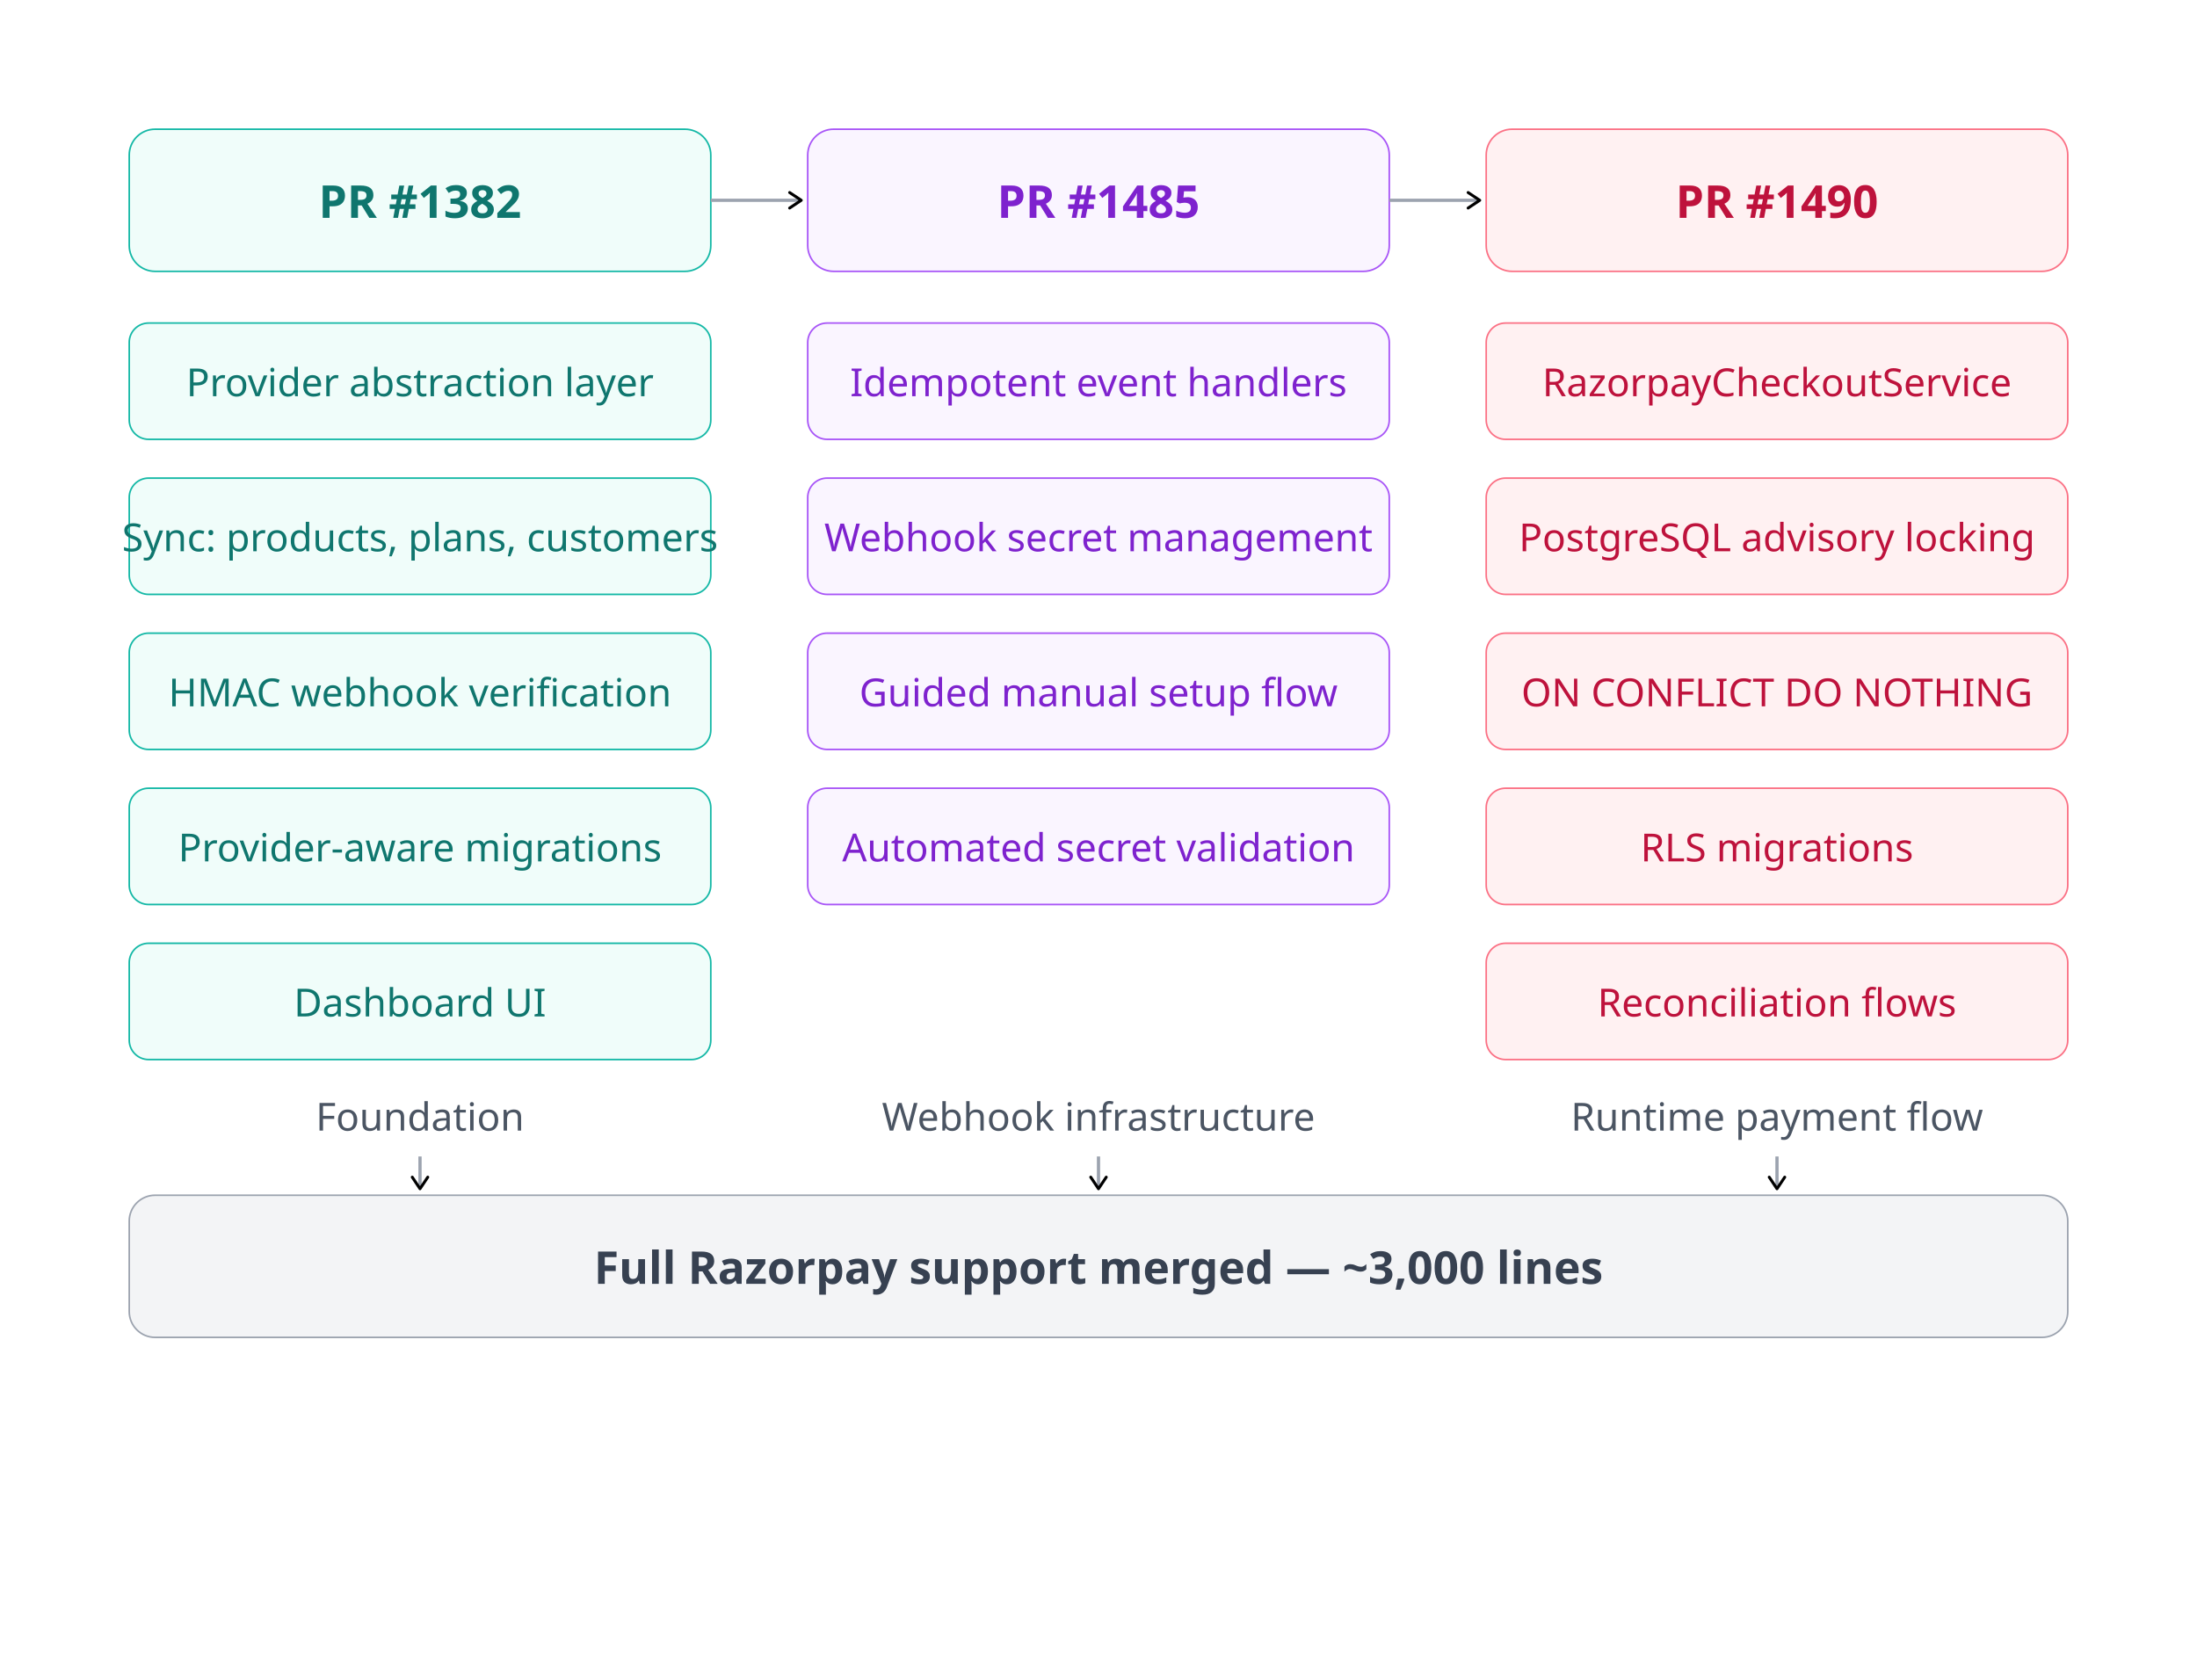
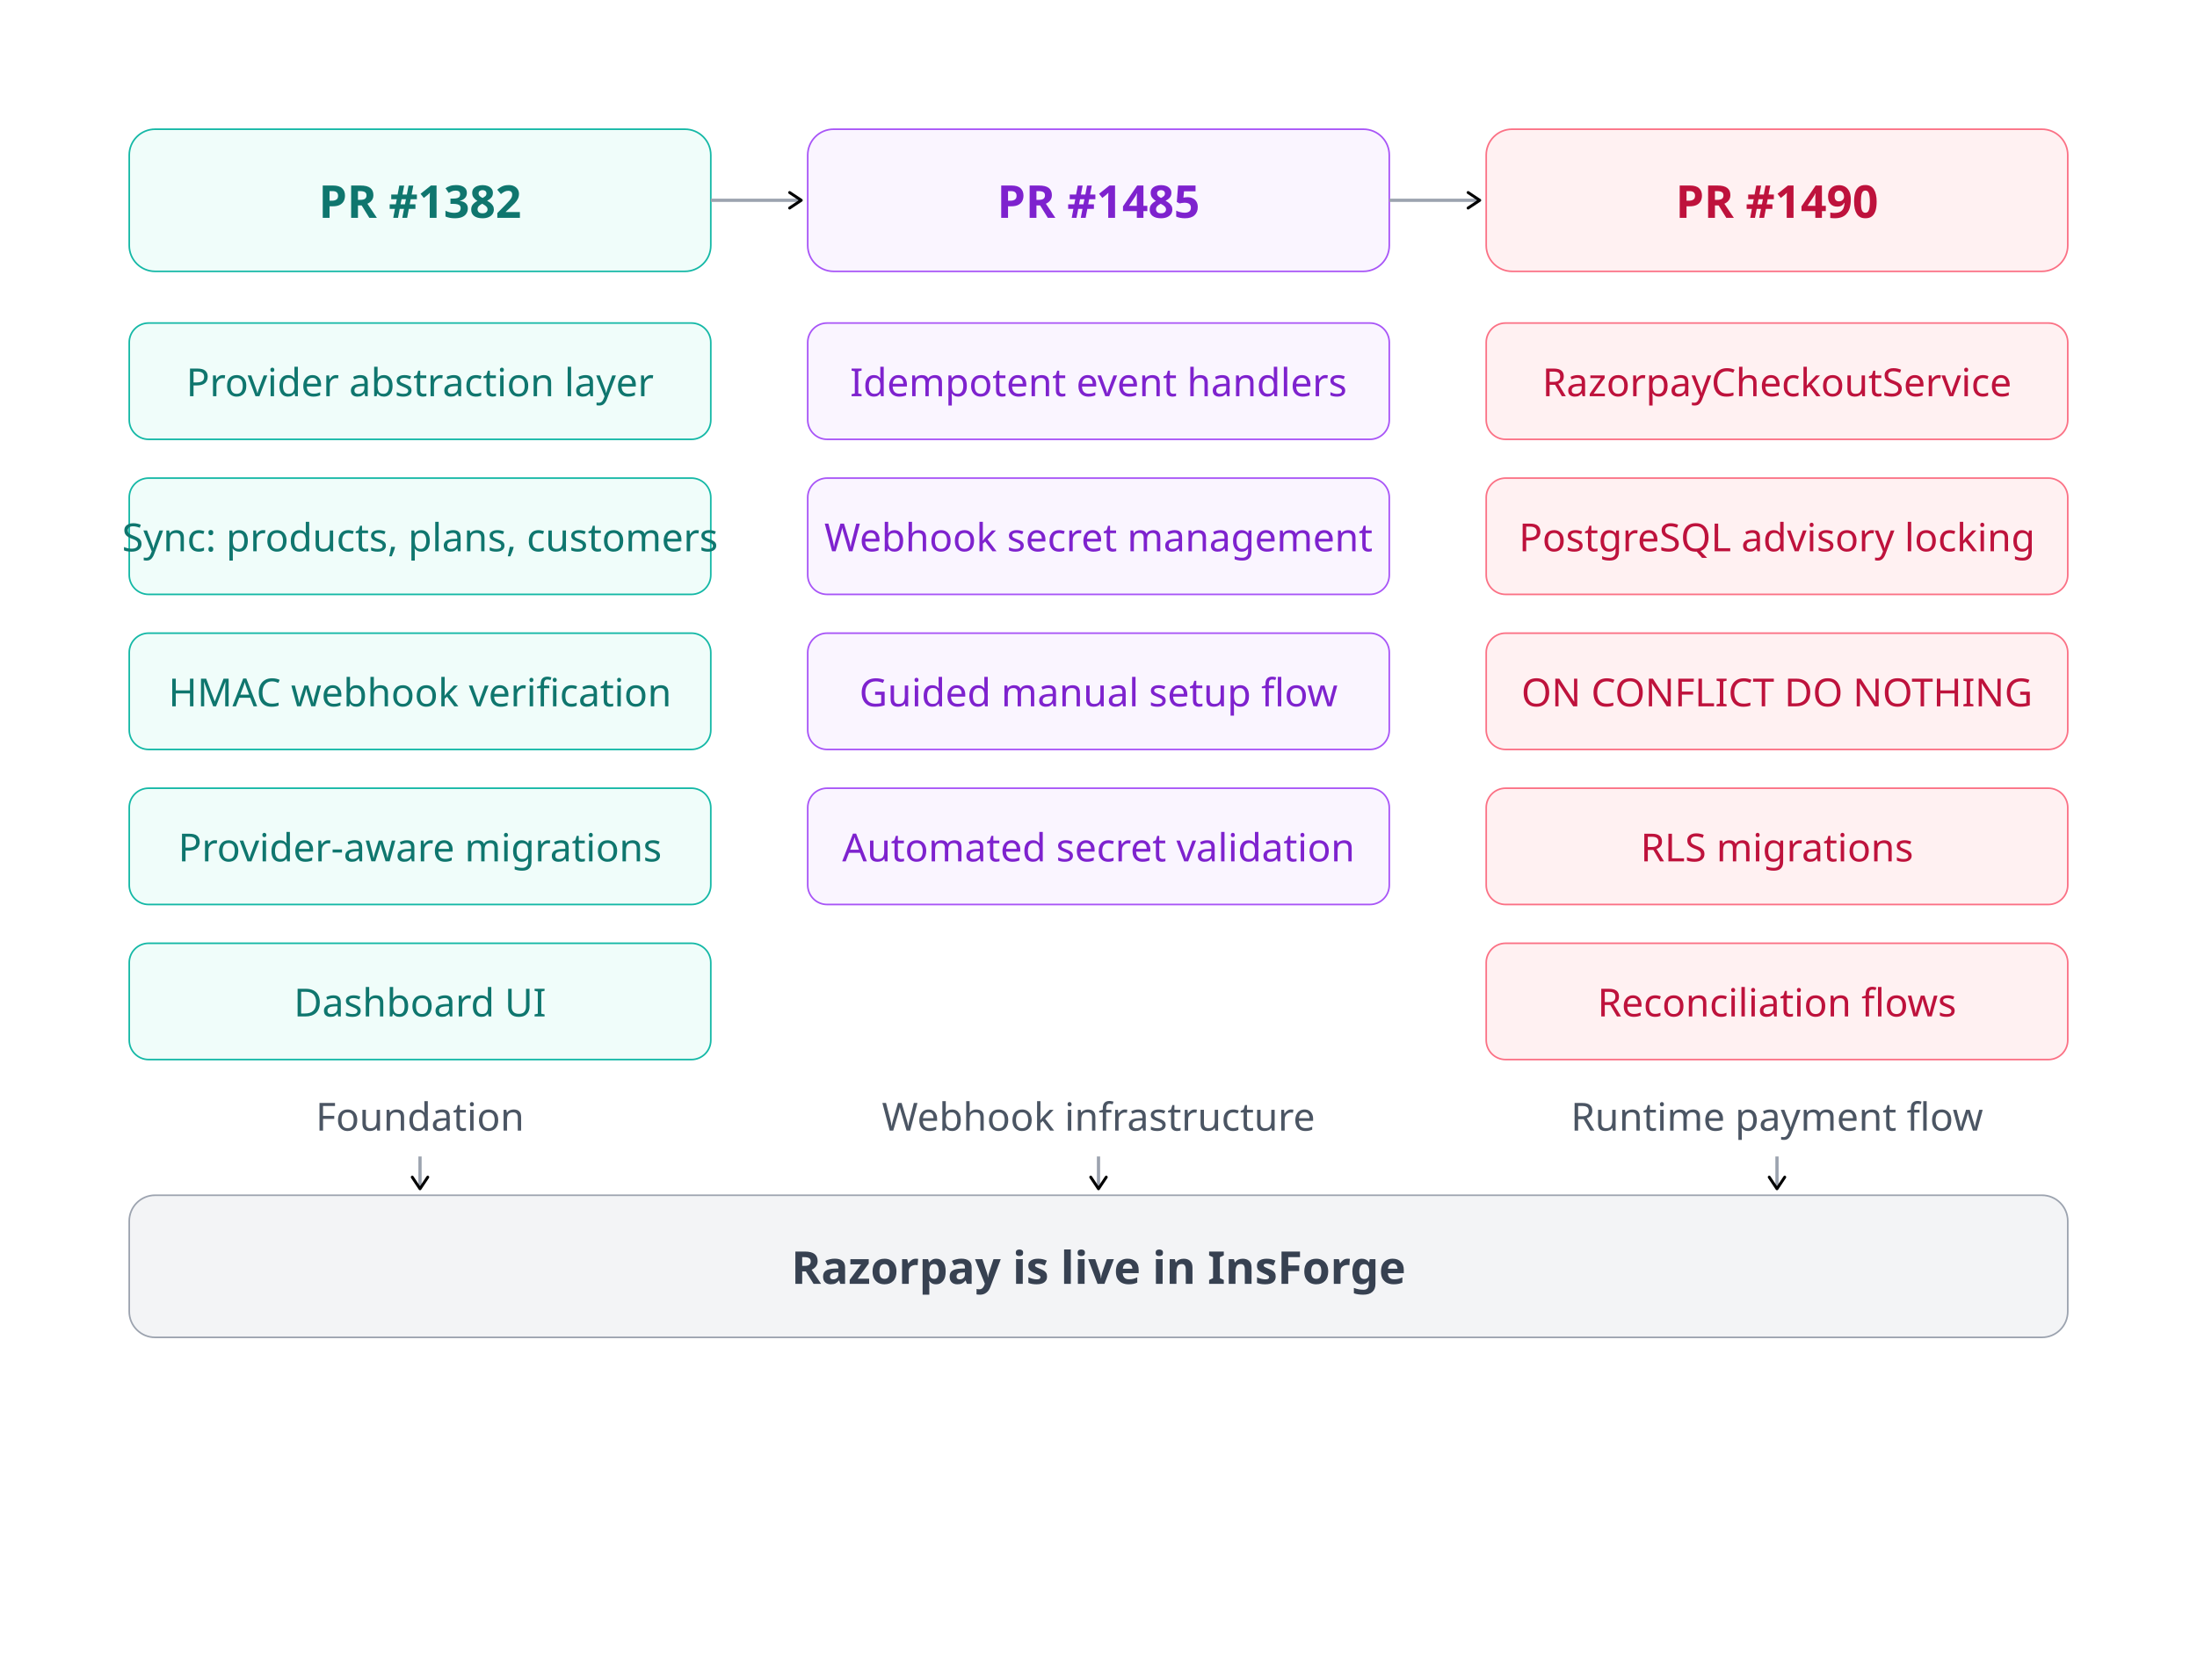
<svg xmlns="http://www.w3.org/2000/svg" width="100%" viewBox="0 0 680 520" role="img">
  <defs>
    <marker id="arrow" viewBox="0 0 10 10" refX="8" refY="5" markerWidth="6" markerHeight="6" orient="auto-start-reverse">
      <path d="M2 1L8 5L2 9" fill="none" stroke="currentColor" stroke-width="1.5" stroke-linecap="round" stroke-linejoin="round" />
    </marker>
  </defs>
  <g class="c-teal">
    <rect x="40" y="40" width="180" height="44" rx="8" stroke-width="0.5" fill="#f0fdfa" stroke="#14b8a6" />
    <text class="th" x="130" y="62" text-anchor="middle" dominant-baseline="central" font-family="sans-serif" font-weight="bold" font-size="14" fill="#0f766e">PR #1382</text>
  </g>
  <g class="c-teal">
    <rect x="40" y="100" width="180" height="36" rx="6" stroke-width="0.5" fill="#f0fdfa" stroke="#14b8a6" />
    <text class="ts" x="130" y="118" text-anchor="middle" dominant-baseline="central" font-family="sans-serif" font-size="12" fill="#0f766e">Provider abstraction layer</text>
  </g>
  <g class="c-teal">
    <rect x="40" y="148" width="180" height="36" rx="6" stroke-width="0.5" fill="#f0fdfa" stroke="#14b8a6" />
    <text class="ts" x="130" y="166" text-anchor="middle" dominant-baseline="central" font-family="sans-serif" font-size="12" fill="#0f766e">Sync: products, plans, customers</text>
  </g>
  <g class="c-teal">
    <rect x="40" y="196" width="180" height="36" rx="6" stroke-width="0.5" fill="#f0fdfa" stroke="#14b8a6" />
    <text class="ts" x="130" y="214" text-anchor="middle" dominant-baseline="central" font-family="sans-serif" font-size="12" fill="#0f766e">HMAC webhook verification</text>
  </g>
  <g class="c-teal">
    <rect x="40" y="244" width="180" height="36" rx="6" stroke-width="0.5" fill="#f0fdfa" stroke="#14b8a6" />
    <text class="ts" x="130" y="262" text-anchor="middle" dominant-baseline="central" font-family="sans-serif" font-size="12" fill="#0f766e">Provider-aware migrations</text>
  </g>
  <g class="c-teal">
    <rect x="40" y="292" width="180" height="36" rx="6" stroke-width="0.5" fill="#f0fdfa" stroke="#14b8a6" />
    <text class="ts" x="130" y="310" text-anchor="middle" dominant-baseline="central" font-family="sans-serif" font-size="12" fill="#0f766e">Dashboard UI</text>
  </g>
  <g class="c-purple">
    <rect x="250" y="40" width="180" height="44" rx="8" stroke-width="0.5" fill="#faf5ff" stroke="#a855f7" />
    <text class="th" x="340" y="62" text-anchor="middle" dominant-baseline="central" font-family="sans-serif" font-weight="bold" font-size="14" fill="#7e22ce">PR #1485</text>
  </g>
  <g class="c-purple">
    <rect x="250" y="100" width="180" height="36" rx="6" stroke-width="0.5" fill="#faf5ff" stroke="#a855f7" />
    <text class="ts" x="340" y="118" text-anchor="middle" dominant-baseline="central" font-family="sans-serif" font-size="12" fill="#7e22ce">Idempotent event handlers</text>
  </g>
  <g class="c-purple">
    <rect x="250" y="148" width="180" height="36" rx="6" stroke-width="0.5" fill="#faf5ff" stroke="#a855f7" />
    <text class="ts" x="340" y="166" text-anchor="middle" dominant-baseline="central" font-family="sans-serif" font-size="12" fill="#7e22ce">Webhook secret management</text>
  </g>
  <g class="c-purple">
    <rect x="250" y="196" width="180" height="36" rx="6" stroke-width="0.5" fill="#faf5ff" stroke="#a855f7" />
    <text class="ts" x="340" y="214" text-anchor="middle" dominant-baseline="central" font-family="sans-serif" font-size="12" fill="#7e22ce">Guided manual setup flow</text>
  </g>
  <g class="c-purple">
    <rect x="250" y="244" width="180" height="36" rx="6" stroke-width="0.5" fill="#faf5ff" stroke="#a855f7" />
    <text class="ts" x="340" y="262" text-anchor="middle" dominant-baseline="central" font-family="sans-serif" font-size="12" fill="#7e22ce">Automated secret validation</text>
  </g>
  <g class="c-coral">
    <rect x="460" y="40" width="180" height="44" rx="8" stroke-width="0.5" fill="#fff1f2" stroke="#fb7185" />
    <text class="th" x="550" y="62" text-anchor="middle" dominant-baseline="central" font-family="sans-serif" font-weight="bold" font-size="14" fill="#be123c">PR #1490</text>
  </g>
  <g class="c-coral">
    <rect x="460" y="100" width="180" height="36" rx="6" stroke-width="0.5" fill="#fff1f2" stroke="#fb7185" />
    <text class="ts" x="550" y="118" text-anchor="middle" dominant-baseline="central" font-family="sans-serif" font-size="12" fill="#be123c">RazorpayCheckoutService</text>
  </g>
  <g class="c-coral">
    <rect x="460" y="148" width="180" height="36" rx="6" stroke-width="0.5" fill="#fff1f2" stroke="#fb7185" />
    <text class="ts" x="550" y="166" text-anchor="middle" dominant-baseline="central" font-family="sans-serif" font-size="12" fill="#be123c">PostgreSQL advisory locking</text>
  </g>
  <g class="c-coral">
    <rect x="460" y="196" width="180" height="36" rx="6" stroke-width="0.5" fill="#fff1f2" stroke="#fb7185" />
    <text class="ts" x="550" y="214" text-anchor="middle" dominant-baseline="central" font-family="sans-serif" font-size="12" fill="#be123c">ON CONFLICT DO NOTHING</text>
  </g>
  <g class="c-coral">
    <rect x="460" y="244" width="180" height="36" rx="6" stroke-width="0.5" fill="#fff1f2" stroke="#fb7185" />
    <text class="ts" x="550" y="262" text-anchor="middle" dominant-baseline="central" font-family="sans-serif" font-size="12" fill="#be123c">RLS migrations</text>
  </g>
  <g class="c-coral">
    <rect x="460" y="292" width="180" height="36" rx="6" stroke-width="0.5" fill="#fff1f2" stroke="#fb7185" />
    <text class="ts" x="550" y="310" text-anchor="middle" dominant-baseline="central" font-family="sans-serif" font-size="12" fill="#be123c">Reconciliation flows</text>
  </g>
  <line x1="220" y1="62" x2="248" y2="62" class="arr" marker-end="url(#arrow)" stroke="#9ca3af" />
  <line x1="430" y1="62" x2="458" y2="62" class="arr" marker-end="url(#arrow)" stroke="#9ca3af" />
  <text class="ts" x="130" y="350" text-anchor="middle" font-family="sans-serif" font-size="12" fill="#4b5563">Foundation</text>
  <text class="ts" x="340" y="350" text-anchor="middle" font-family="sans-serif" font-size="12" fill="#4b5563">Webhook infrastructure</text>
  <text class="ts" x="550" y="350" text-anchor="middle" font-family="sans-serif" font-size="12" fill="#4b5563">Runtime payment flow</text>
  <g class="c-gray">
    <rect x="40" y="370" width="600" height="44" rx="8" stroke-width="0.5" fill="#f3f4f6" stroke="#9ca3af" />
-     <text class="th" x="340" y="392" text-anchor="middle" dominant-baseline="central" font-family="sans-serif" font-weight="bold" font-size="14" fill="#374151">Full Razorpay support merged — ~3,000 lines</text>
+     <text class="th" x="340" y="392" text-anchor="middle" dominant-baseline="central" font-family="sans-serif" font-weight="bold" font-size="14" fill="#374151">Razorpay is live in InsForge</text>
  </g>
  <line x1="130" y1="358" x2="130" y2="368" class="arr" marker-end="url(#arrow)" stroke="#9ca3af" />
  <line x1="340" y1="358" x2="340" y2="368" class="arr" marker-end="url(#arrow)" stroke="#9ca3af" />
  <line x1="550" y1="358" x2="550" y2="368" class="arr" marker-end="url(#arrow)" stroke="#9ca3af" />
</svg>
